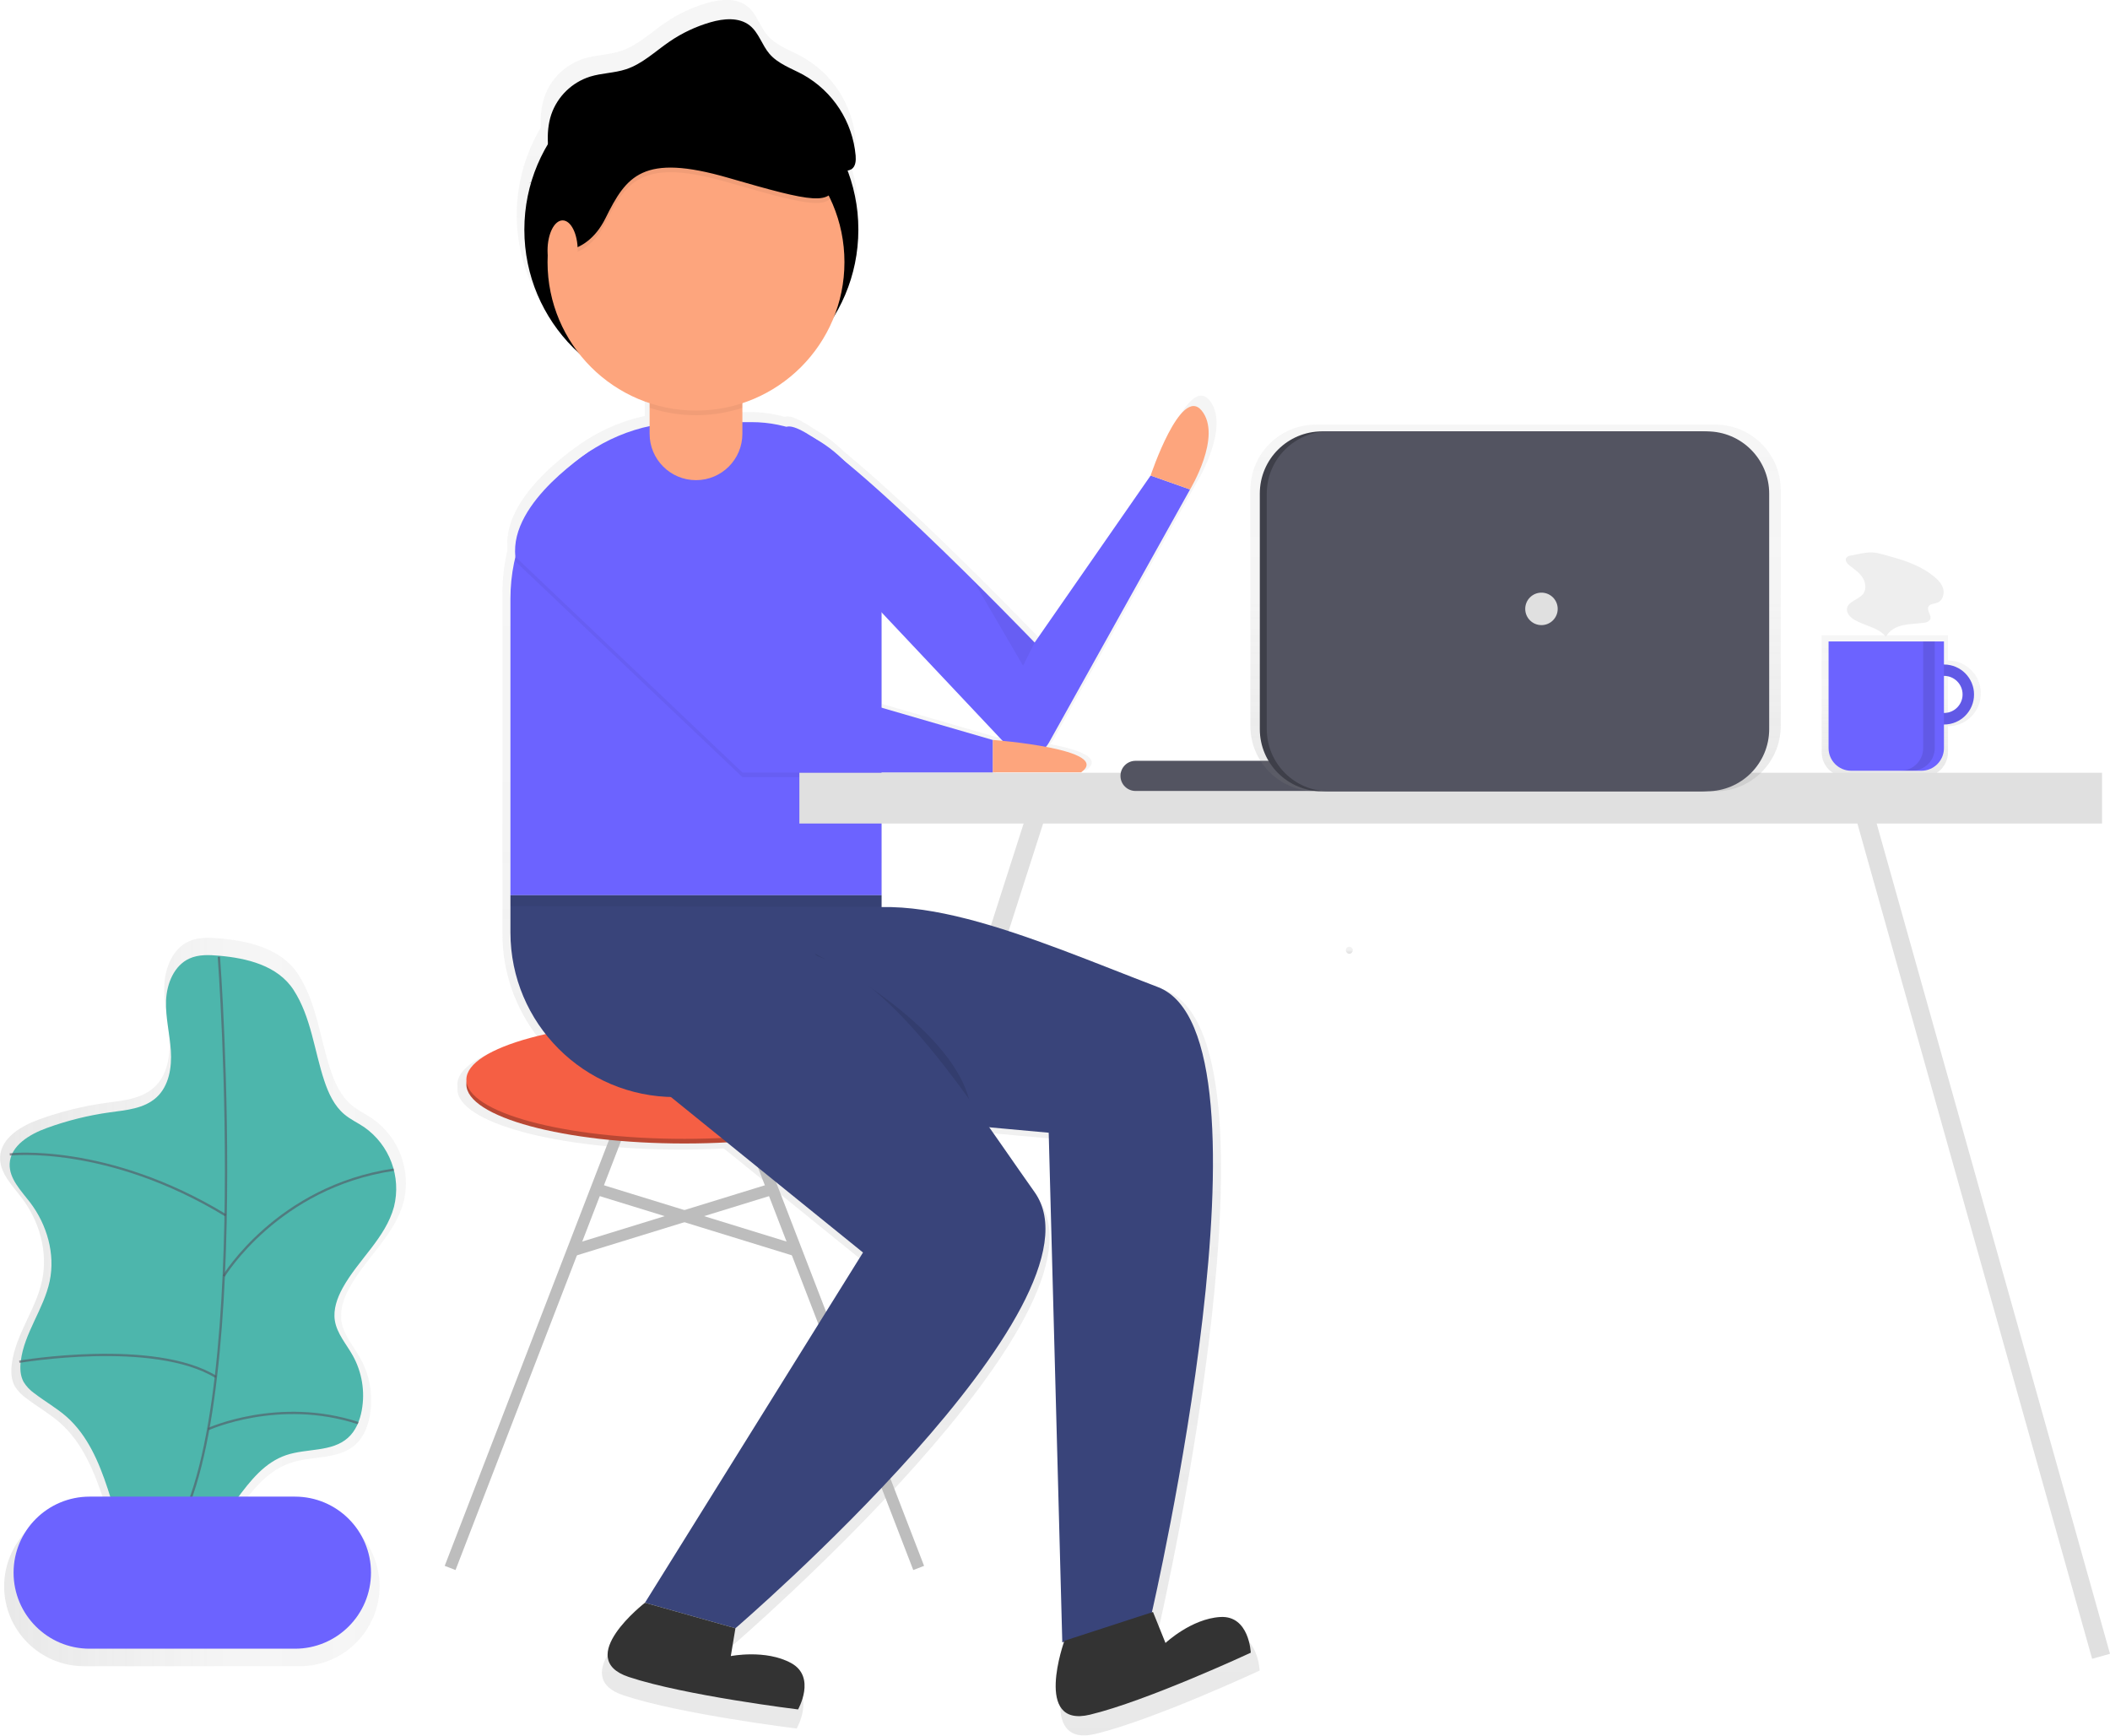
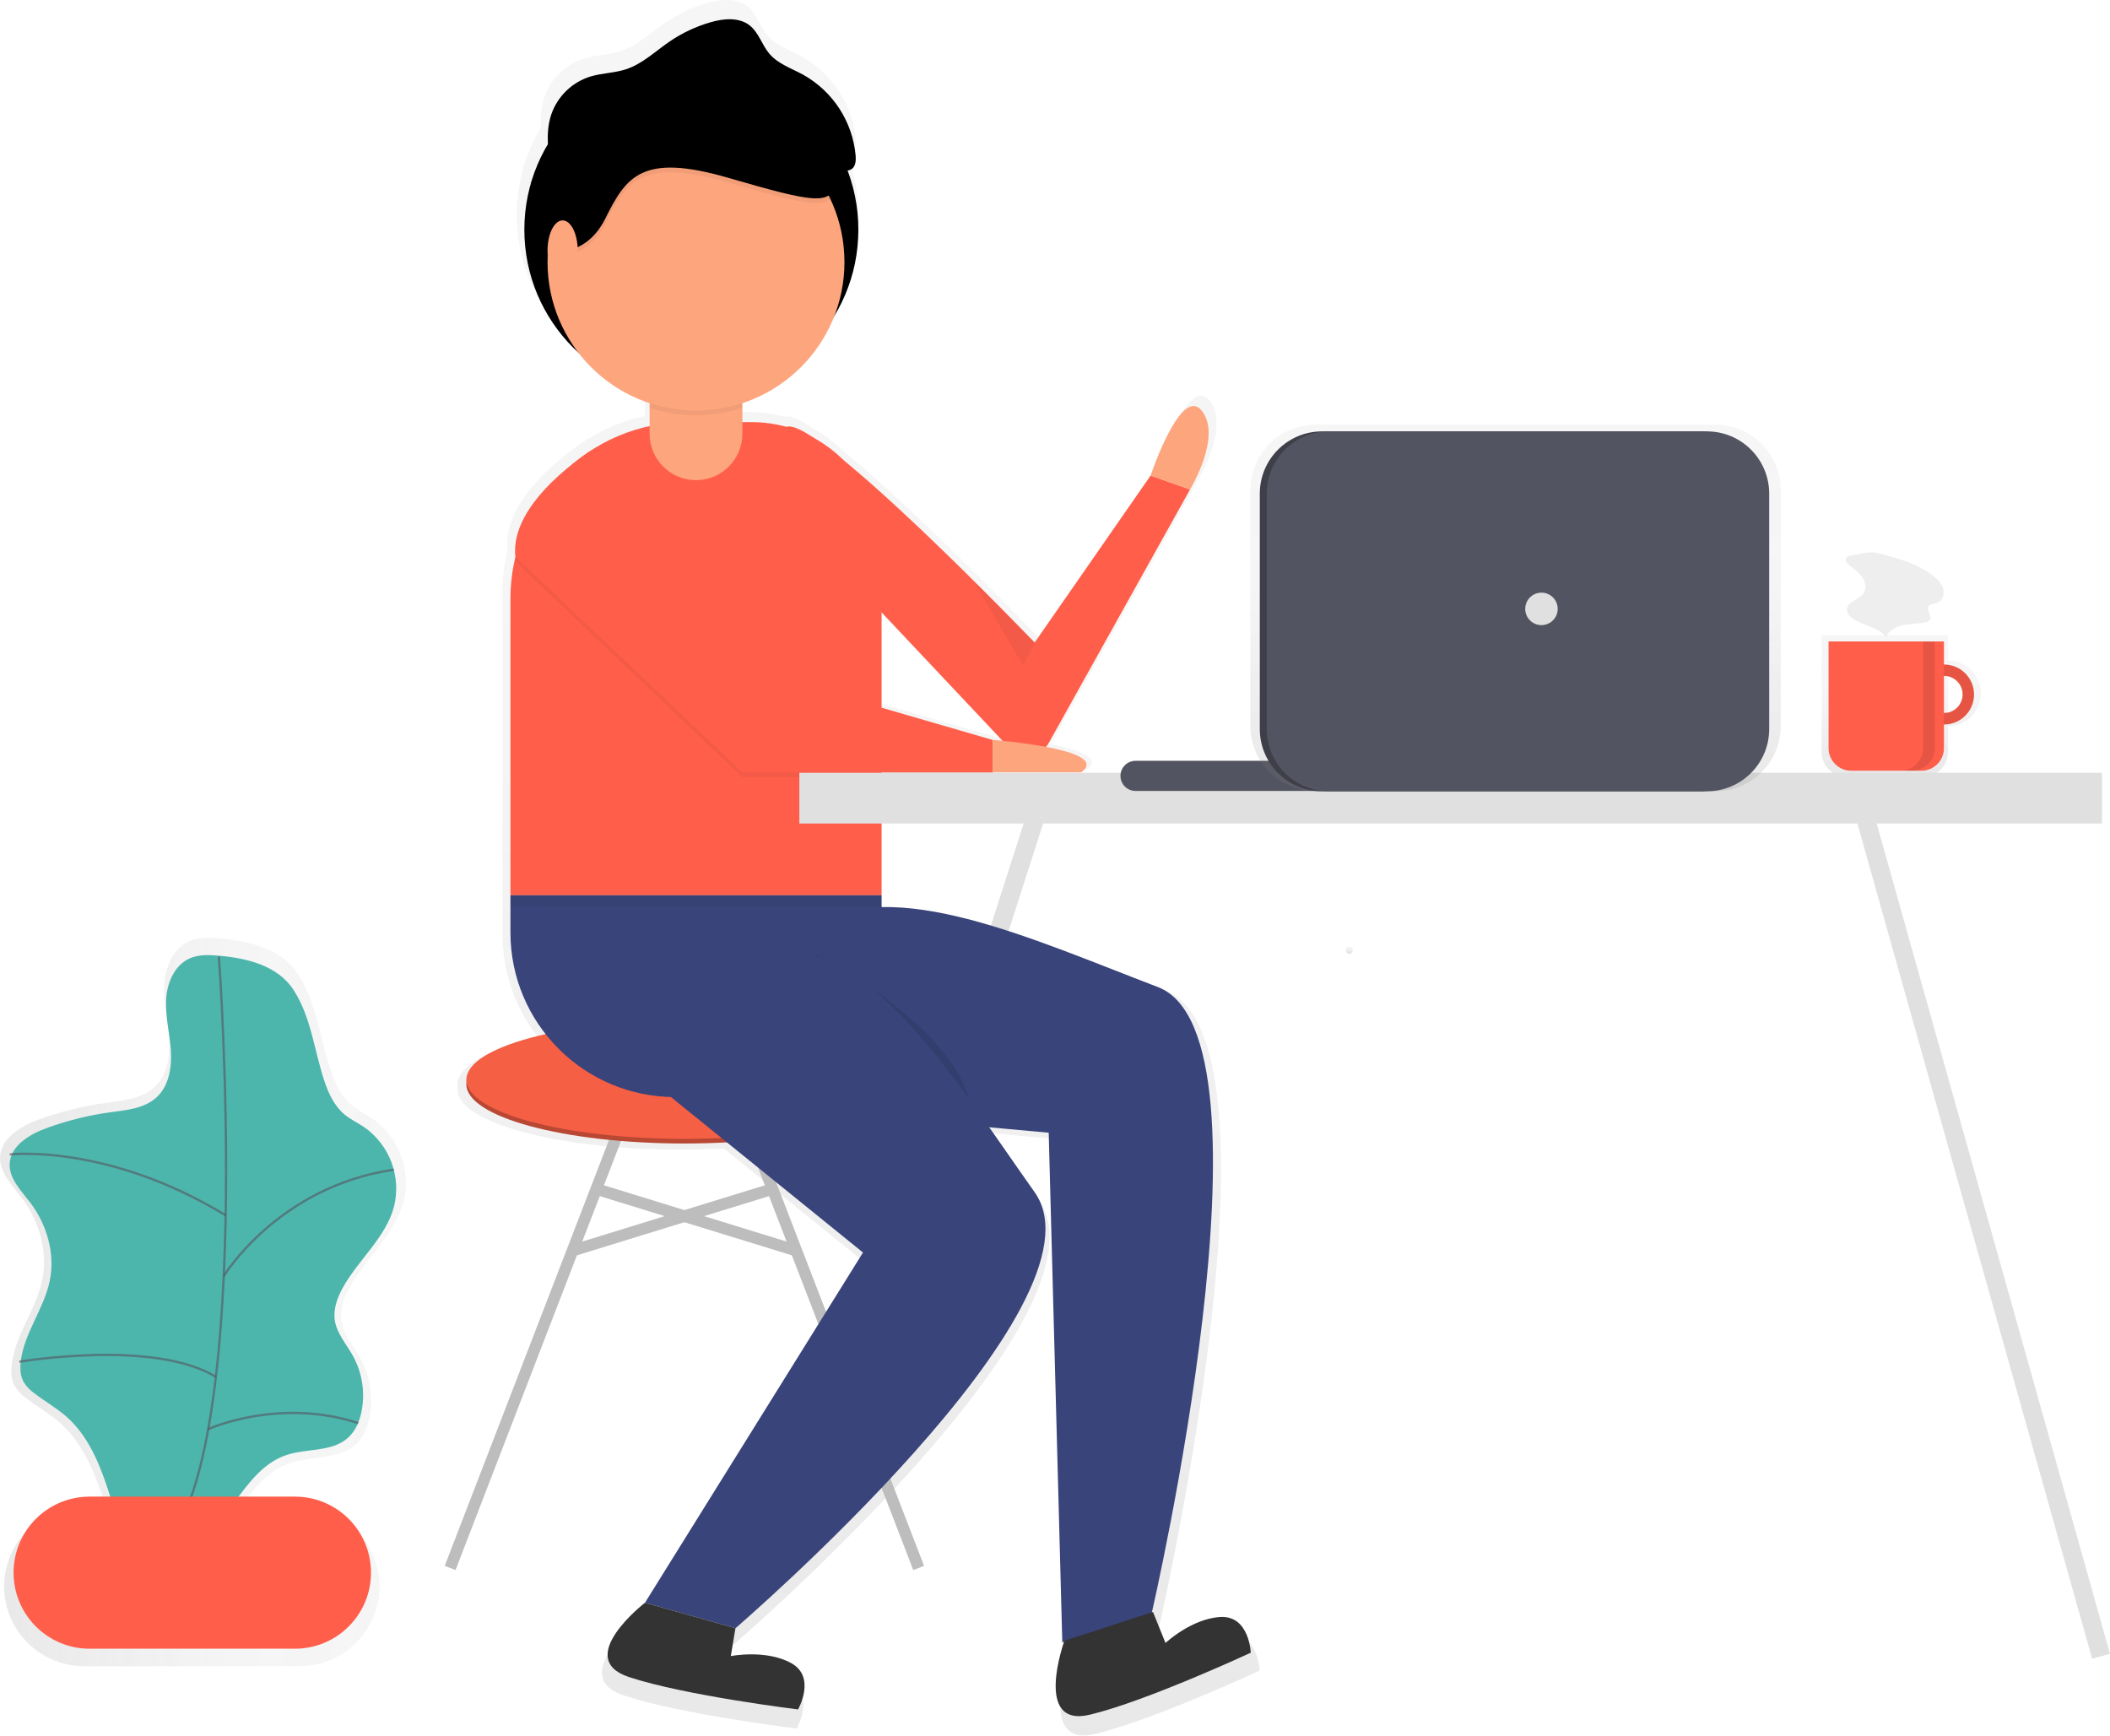
<svg xmlns="http://www.w3.org/2000/svg" xmlns:xlink="http://www.w3.org/1999/xlink" id="98fdd3a5-2c74-40f5-a4f2-41d93d22b358" data-name="Layer 1" width="909.67" height="748.22" viewBox="0 0 909.67 748.22">
  <defs>
    <linearGradient id="d011afd7-26ae-4e21-bfb4-bf8e8278f380" x1="966.56" y1="410.81" x2="966.56" y2="349.8" gradientUnits="userSpaceOnUse">
      <stop offset="0" stop-color="gray" stop-opacity="0.25" />
      <stop offset="0.54" stop-color="gray" stop-opacity="0.12" />
      <stop offset="1" stop-color="gray" stop-opacity="0.1" />
    </linearGradient>
    <linearGradient id="b1272ad6-7fba-4513-8921-9c5943220b72" x1="517.02" y1="824.11" x2="517.02" y2="75.89" xlink:href="#d011afd7-26ae-4e21-bfb4-bf8e8278f380" />
    <linearGradient id="40add73e-d2f5-4381-9257-44e56f6ed5b0" x1="146.88" y1="637.21" x2="321.94" y2="637.21" xlink:href="#d011afd7-26ae-4e21-bfb4-bf8e8278f380" />
    <linearGradient id="44499e99-1e42-4717-8565-691e3cc41d41" x1="728.6" y1="487.08" x2="728.6" y2="484.08" xlink:href="#d011afd7-26ae-4e21-bfb4-bf8e8278f380" />
    <linearGradient id="a8bd5eea-1591-45ad-a86c-0410ca3890b3" x1="653.39" y1="341.18" x2="653.39" y2="183.08" xlink:href="#d011afd7-26ae-4e21-bfb4-bf8e8278f380" />
  </defs>
  <g opacity="0.7">
    <path d="M986.71,360.7V349.8H932.24v50.39a10.62,10.62,0,0,0,10.62,10.62h33.23a10.62,10.62,0,0,0,10.62-10.62V389a14.16,14.16,0,1,0,0-28.33Zm0,22.88V366.14a8.72,8.72,0,1,1,0,17.43Z" transform="translate(-146.88 -75.89)" fill="url(#d011afd7-26ae-4e21-bfb4-bf8e8278f380)" />
  </g>
-   <path d="M985,362.4a12.93,12.93,0,1,0,12.93,12.93A12.93,12.93,0,0,0,985,362.4Zm0,20.89a8,8,0,1,1,8-8A8,8,0,0,1,985,383.29Z" transform="translate(-146.88 -75.89)" fill="#6c63ff" />
+   <path d="M985,362.4a12.93,12.93,0,1,0,12.93,12.93A12.93,12.93,0,0,0,985,362.4Zm0,20.89a8,8,0,1,1,8-8A8,8,0,0,1,985,383.29Z" transform="translate(-146.88 -75.89)" fill="#FF5E4A" />
  <path d="M985,362.4a12.93,12.93,0,1,0,12.93,12.93A12.93,12.93,0,0,0,985,362.4Zm0,20.89a8,8,0,1,1,8-8A8,8,0,0,1,985,383.29Z" transform="translate(-146.88 -75.89)" opacity="0.1" />
-   <path d="M788.34,276.56h49.74a0,0,0,0,1,0,0v46a9.75,9.75,0,0,1-9.75,9.75H798.09a9.75,9.75,0,0,1-9.75-9.75v-46A0,0,0,0,1,788.34,276.56Z" fill="#6c63ff" />
+   <path d="M788.34,276.56h49.74a0,0,0,0,1,0,0v46a9.75,9.75,0,0,1-9.75,9.75H798.09a9.75,9.75,0,0,1-9.75-9.75v-46A0,0,0,0,1,788.34,276.56Z" fill="#FF5E4A" />
  <path d="M976,352.45v46a9.7,9.7,0,0,1-9.7,9.7h5a9.7,9.7,0,0,0,9.7-9.7v-46Z" transform="translate(-146.88 -75.89)" opacity="0.1" />
  <path d="M945,315.37a2.9,2.9,0,0,0-2.2,1.12c-.65,1.18.53,2.52,1.61,3.33,2,1.5,4.09,3,5.45,5.07s1.78,5,.3,7c-1.93,2.62-6.55,3.19-7,6.41-.29,2.07,1.5,3.84,3.32,4.88,4.48,2.57,10.26,3.25,13.5,7.27,1.34-2.76,4.35-4.36,7.34-5s6.1-.63,9.14-1.09A3.16,3.16,0,0,0,979,343c.85-1.72-1.57-3.79-.73-5.51.64-1.32,2.5-1.21,3.86-1.74,2.22-.86,3.13-3.71,2.5-6s-2.41-4.09-4.28-5.56c-5-4-11.1-6.29-17.23-8-2.85-.78-6.2-2-9.16-2.12S947.86,314.89,945,315.37Z" transform="translate(-146.88 -75.89)" fill="#eee" />
  <line x1="449.06" y1="344.02" x2="345.06" y2="668.02" fill="none" stroke="#e0e0e0" stroke-miterlimit="10" stroke-width="8" />
  <g opacity="0.7">
    <path d="M676.52,780.4c-12.79.74-24.19,11.46-24.19,11.46l-5.51-13.67-.45.15c2.69-11.78,57.47-254.72,2.63-275.66-42.13-16.09-86.82-36-121.84-35.26V410h49.09v-2h38.86c7.45-5.32-3.38-9-15.47-11.27a11.06,11.06,0,0,0,1.3-1.83l62.24-111.67s14.32-23.52,5.11-34.77-22.5,28.64-22.5,28.64l-51.13,73.63S543,296.92,510.22,270.17A57.47,57.47,0,0,0,498,260.93c-6-4.05-10.53-6.16-12.77-5.33l-.06,0a57.29,57.29,0,0,0-15.28-2.08H465.8v-8.39a65.61,65.61,0,0,0,40.53-38.4,73.7,73.7,0,0,0,5.84-64.17,4.26,4.26,0,0,0,1.72-.6c1.85-1.19,2-3.8,1.86-6a45.56,45.56,0,0,0-23.12-35.62c-5.18-2.83-11.12-4.79-14.94-9.29-3.28-3.87-4.66-9.28-8.64-12.44-4.72-3.75-11.54-3.11-17.33-1.43a63.06,63.06,0,0,0-18.09,8.54c-6.26,4.29-11.92,9.8-19.13,12.18-5.12,1.69-10.68,1.65-15.84,3.24a26.6,26.6,0,0,0-17.12,16.69,34.75,34.75,0,0,0-1.46,13,73.22,73.22,0,0,0-7.35,16.71l-1.16.63,1.12-.5a73.62,73.62,0,0,0,20.74,75.09,65.55,65.55,0,0,0,31.45,22.32v10.15a77.33,77.33,0,0,0-25.1,10.28h0s-.65.4-1.77,1.16l-.34.23c-7.57,5.14-32.93,23.9-32.07,44.18q0,1.17,0,2.35a78,78,0,0,0-2.09,17.88V478.54A72.28,72.28,0,0,0,379,523.37c-21.34,4.78-34.94,12-34.94,20.11a6.55,6.55,0,0,1,0,2c0,14.4,43,26.08,96.13,26.08,6.42,0,12.69-.17,18.76-.5l60,48.56L422.85,774.1s-31.7,24.54-7.16,32.73,74.66,14.32,74.66,14.32,8.18-14.32-3.07-20.45-26.59-3.07-26.59-3.07l2-12.27s166.7-143.18,131.93-192.26c-6.65-9.39-13.3-19.08-20-28.62l26.24,2.39,6,224.76.75-.24c-1.5,4.42-12.1,37.74,11.4,32.1,25.16-6,70.93-27.33,70.93-27.33S689.31,779.66,676.52,780.4ZM576.25,393.66l-49.09-14.25v-42L580.51,394C577.89,393.79,576.25,393.66,576.25,393.66Z" transform="translate(-146.88 -75.89)" fill="url(#b1272ad6-7fba-4513-8921-9c5943220b72)" />
  </g>
  <circle cx="298.06" cy="99.02" r="72" />
-   <path d="M526.94,339.91l54.95,58.33a10.73,10.73,0,0,0,17.19-2.13l60.86-109.19-17-6-50,72s-93.87-97.84-107-93S526.94,339.91,526.94,339.91Z" transform="translate(-146.88 -75.89)" fill="#6c63ff" />
+   <path d="M526.94,339.91l54.95,58.33a10.73,10.73,0,0,0,17.19-2.13l60.86-109.19-17-6-50,72s-93.87-97.84-107-93S526.94,339.91,526.94,339.91Z" transform="translate(-146.88 -75.89)" fill="#FF5E4A" />
  <line x1="275.06" y1="466.02" x2="194.06" y2="676.02" fill="none" stroke="#bdbdbd" stroke-miterlimit="10" stroke-width="5" />
  <line x1="315.06" y1="466.02" x2="396.06" y2="676.02" fill="none" stroke="#bdbdbd" stroke-miterlimit="10" stroke-width="5" />
  <ellipse cx="295.06" cy="467.52" rx="94" ry="25.5" fill="#b84733" />
  <ellipse cx="295.06" cy="465.52" rx="94" ry="25.5" fill="#f55f44" />
  <line x1="255.5" y1="512.15" x2="344.19" y2="539.48" fill="none" stroke="#bdbdbd" stroke-miterlimit="10" stroke-width="5" />
  <line x1="334.61" y1="512.15" x2="245.92" y2="539.48" fill="none" stroke="#bdbdbd" stroke-miterlimit="10" stroke-width="5" />
-   <path d="M296.15,182h27.91a56,56,0,0,1,56,56V386a0,0,0,0,1,0,0h-160a0,0,0,0,1,0,0V258.11A76.09,76.09,0,0,1,296.15,182Z" fill="#6c63ff" />
+   <path d="M296.15,182h27.91a56,56,0,0,1,56,56V386a0,0,0,0,1,0,0h-160a0,0,0,0,1,0,0V258.11A76.09,76.09,0,0,1,296.15,182Z" fill="#FF5E4A" />
  <path d="M220.06,386h160a0,0,0,0,1,0,0v87a0,0,0,0,1,0,0h-89a71,71,0,0,1-71-71V386A0,0,0,0,1,220.06,386Z" fill="#39447a" />
  <path d="M369.1,317.95l97.84,93h108v-14l-93-27-79.55-98.24S366.26,294,369.1,317.95Z" transform="translate(-146.88 -75.89)" opacity="0.05" />
-   <path d="M369.1,315.95l97.84,93h108v-14l-93-27-79.55-98.24S366.26,292,369.1,315.95Z" transform="translate(-146.88 -75.89)" fill="#6c63ff" />
+   <path d="M369.1,315.95l97.84,93h108v-14l-93-27-79.55-98.24S366.26,292,369.1,315.95Z" transform="translate(-146.88 -75.89)" fill="#FF5E4A" />
  <path d="M574.94,394.91s52,4,38,14h-38Z" transform="translate(-146.88 -75.89)" fill="#fda57d" />
  <path d="M642.94,280.91s13-39,22-28-5,34-5,34Z" transform="translate(-146.88 -75.89)" fill="#fda57d" />
  <polygon points="220.06 386.02 220.06 390.68 380.06 391.02 380.06 386.02 220.06 386.02" opacity="0.05" />
  <path d="M491.4,554.45,599,564.26,604.86,784l38.53-12.54s57.63-249,2.68-270-114.35-48.63-149.81-26.1S491.4,554.45,491.4,554.45Z" transform="translate(-146.88 -75.89)" fill="#39447a" />
  <path d="M497.94,486.91s59,30,67,64" transform="translate(-146.88 -75.89)" opacity="0.1" />
  <path d="M434.94,547.91l84,68-94,151,39,11s163-140,129-188-68-104-110-105S434.94,547.91,434.94,547.91Z" transform="translate(-146.88 -75.89)" fill="#39447a" />
  <polygon points="420.06 251.02 441.06 287.02 446.06 277.02 420.06 251.02" opacity="0.05" />
  <path d="M424.94,766.91s-31,24-7,32,73,14,73,14,8-14-3-20-26-3-26-3l2-12Z" transform="translate(-146.88 -75.89)" fill="#333" />
  <path d="M605.76,783.32s-13.62,37.76,11,31.86,69.36-26.73,69.36-26.73-.61-16.11-13.12-15.39-23.65,11.2-23.65,11.2l-5.39-13.37Z" transform="translate(-146.88 -75.89)" fill="#333" />
  <rect x="280.06" y="147.02" width="40" height="60" rx="20" ry="20" fill="#fda57d" />
  <path d="M446.94,224.91a20,20,0,0,0-20,20v6.8a64,64,0,0,0,40,0v-6.8A20,20,0,0,0,446.94,224.91Z" transform="translate(-146.88 -75.89)" opacity="0.05" />
  <circle cx="300.06" cy="113.02" r="64" fill="#fda57d" />
  <path d="M382.94,186s16,4.12,25-14.06,16-28.1,53-17.36,44.44,12.06,46.22,1.9c1.22-6.94-11.94-23.81-20.4-33.79-4.12-4.87-10.85-7.78-18-7.78H426.94l-25,11.57-19,16.53-4,22.32Z" transform="translate(-146.88 -75.89)" opacity="0.05" />
  <path d="M382.94,184s16,4.12,25-14.06,16-28.1,53-17.36,44.44,12.06,46.22,1.9c1.22-6.94-11.94-23.81-20.4-33.79-4.12-4.87-10.85-7.78-18-7.78H426.94l-25,11.57-19,16.53-4,22.32Z" transform="translate(-146.88 -75.89)" />
  <ellipse cx="242.56" cy="108.02" rx="6.5" ry="13" fill="#fda57d" />
  <path d="M384.79,150.46c-1.48-8.37-2.94-17.16-.24-25.22a26,26,0,0,1,16.74-16.32c5-1.55,10.48-1.52,15.49-3.17,7.05-2.32,12.58-7.71,18.71-11.91a61.66,61.66,0,0,1,17.69-8.35c5.66-1.64,12.33-2.27,16.95,1.4,3.88,3.09,5.23,8.38,8.44,12.16,3.74,4.4,9.54,6.31,14.61,9.08A44.54,44.54,0,0,1,515.77,143c.17,2.15,0,4.7-1.82,5.86a6.48,6.48,0,0,1-3.65.67c-25.58-.37-51.19-.73-76.66-3.08-7.92-.73-15.85-1.65-23.8-1.35a77.85,77.85,0,0,0-35,9.89" transform="translate(-146.88 -75.89)" />
  <g opacity="0.7">
    <path d="M320.88,594.15a34,34,0,0,0-13.47-36c-3-2-6.28-3.53-9-5.84-4.56-3.84-7.17-9.51-9.05-15.18-4.52-13.58-5.95-28.81-13.88-41.08-7.22-11.17-21.27-14.44-33.74-15.55-4.54-.41-9.31-.62-13.46,1.26-6.95,3.14-10.26,11.35-10.57,19s1.67,15.14,2.17,22.74-.86,16-6.48,21.14-13.65,5.77-21.1,6.8a139.71,139.71,0,0,0-28.59,7.1c-7.77,2.83-16.42,7.93-16.79,16.19-.3,6.75,5.15,12.14,9.24,17.51,7.65,10,11.47,23.29,8.88,35.64-2.64,12.57-11.47,23.36-13.08,36.11-.41,3.24-.29,6.68,1.28,9.54a17.45,17.45,0,0,0,4.83,5.11c4.8,3.71,10.16,6.69,14.7,10.71,9.47,8.39,14.6,20.56,18.55,32.58.38,1.16.72,2.33,1.08,3.49h-9.31a34.53,34.53,0,0,0-34.43,34.43h0a34.53,34.53,0,0,0,34.43,34.43h93a34.53,34.53,0,0,0,34.43-34.43h0A34.53,34.53,0,0,0,276,725.36H250.54c6-8.07,12.32-15.65,21.62-18.76s20.55-1.28,27.85-7.77c3.56-3.16,5.45-7.84,6.32-12.52a37.29,37.29,0,0,0-4.08-24.76c-2.93-5.23-7.21-10-8.14-15.9-.79-5.06,1-10.19,3.51-14.68C304.65,618.18,317.09,608.25,320.88,594.15Z" transform="translate(-146.88 -75.89)" fill="url(#40add73e-d2f5-4381-9257-44e56f6ed5b0)" />
  </g>
  <path d="M241.37,487.95c-4.32-.39-8.86-.59-12.82,1.2-6.61,3-9.77,10.81-10.07,18.06s1.59,14.41,2.06,21.66-.82,15.22-6.17,20.13-13,5.49-20.09,6.47a133,133,0,0,0-27.23,6.76c-7.4,2.69-15.64,7.56-16,15.42-.28,6.43,4.9,11.56,8.8,16.67,7.29,9.57,10.92,22.18,8.45,33.94-2.52,12-10.93,22.25-12.45,34.39-.39,3.08-.28,6.36,1.22,9.08a16.61,16.61,0,0,0,4.6,4.87c4.57,3.53,9.67,6.37,14,10.2,9,8,13.9,19.58,17.66,31A251.28,251.28,0,0,1,202,752.24c7.77-5,17.81-4.92,26.1-9,17.65-8.65,23.59-33.73,42.23-40,8.82-2.95,19.57-1.22,26.52-7.4,3.39-3,5.19-7.46,6-11.92A35.51,35.51,0,0,0,299,660.39c-2.79-5-6.87-9.5-7.76-15.14-.76-4.82,1-9.7,3.34-14,6.7-12.18,18.55-21.63,22.16-35.06a32.37,32.37,0,0,0-12.83-34.32c-2.83-1.91-6-3.36-8.6-5.56-4.35-3.66-6.82-9.06-8.62-14.45-4.31-12.93-5.67-27.44-13.22-39.12C266.62,492.12,253.24,489,241.37,487.95Z" transform="translate(-146.88 -75.89)" fill="#4db6ac" />
  <path d="M241.24,488.39S257.64,708,215,745.75" transform="translate(-146.88 -75.89)" fill="none" stroke="#535461" stroke-miterlimit="10" opacity="0.6" />
-   <rect x="5.85" y="645.27" width="154.09" height="65.57" rx="32.78" ry="32.78" fill="#6c63ff" />
+   <rect x="5.85" y="645.27" width="154.09" height="65.57" rx="32.78" ry="32.78" fill="#FF5E4A" />
  <path d="M151.09,573.63s41.91-4.89,93.08,26.24" transform="translate(-146.88 -75.89)" fill="none" stroke="#535461" stroke-miterlimit="10" opacity="0.6" />
  <path d="M243.35,626.08s23.29-38.52,73.29-45.89" transform="translate(-146.88 -75.89)" fill="none" stroke="#535461" stroke-miterlimit="10" opacity="0.6" />
  <path d="M155.19,663s58.09-9.85,84.78,6.55" transform="translate(-146.88 -75.89)" fill="none" stroke="#535461" stroke-miterlimit="10" opacity="0.6" />
  <path d="M236.66,692.05s30.41-13.8,64.62-2.59" transform="translate(-146.88 -75.89)" fill="none" stroke="#535461" stroke-miterlimit="10" opacity="0.6" />
  <path d="M728.6,487.08a1.5,1.5,0,0,0,0-3,1.5,1.5,0,0,0,0,3Z" transform="translate(-146.88 -75.89)" fill="url(#44499e99-1e42-4717-8565-691e3cc41d41)" />
  <line x1="801.82" y1="344.02" x2="905.82" y2="714.11" fill="none" stroke="#e0e0e0" stroke-miterlimit="10" stroke-width="8" />
  <rect x="344.63" y="333.18" width="561.61" height="21.88" fill="#e0e0e0" />
  <rect x="483.06" y="328.02" width="92" height="13" rx="6.5" ry="6.5" fill="#535461" />
  <g opacity="0.7">
    <rect x="539.06" y="183.08" width="228.66" height="158.1" rx="28.22" ry="28.22" fill="url(#a8bd5eea-1591-45ad-a86c-0410ca3890b3)" />
  </g>
  <rect x="543.13" y="185.99" width="216.61" height="155.18" rx="26.84" ry="26.84" fill="#3e3f49" />
  <rect x="546.13" y="185.99" width="216.61" height="155.18" rx="26.84" ry="26.84" fill="#535461" />
  <circle cx="664.56" cy="262.52" r="7" fill="#e0e0e0" />
</svg>
